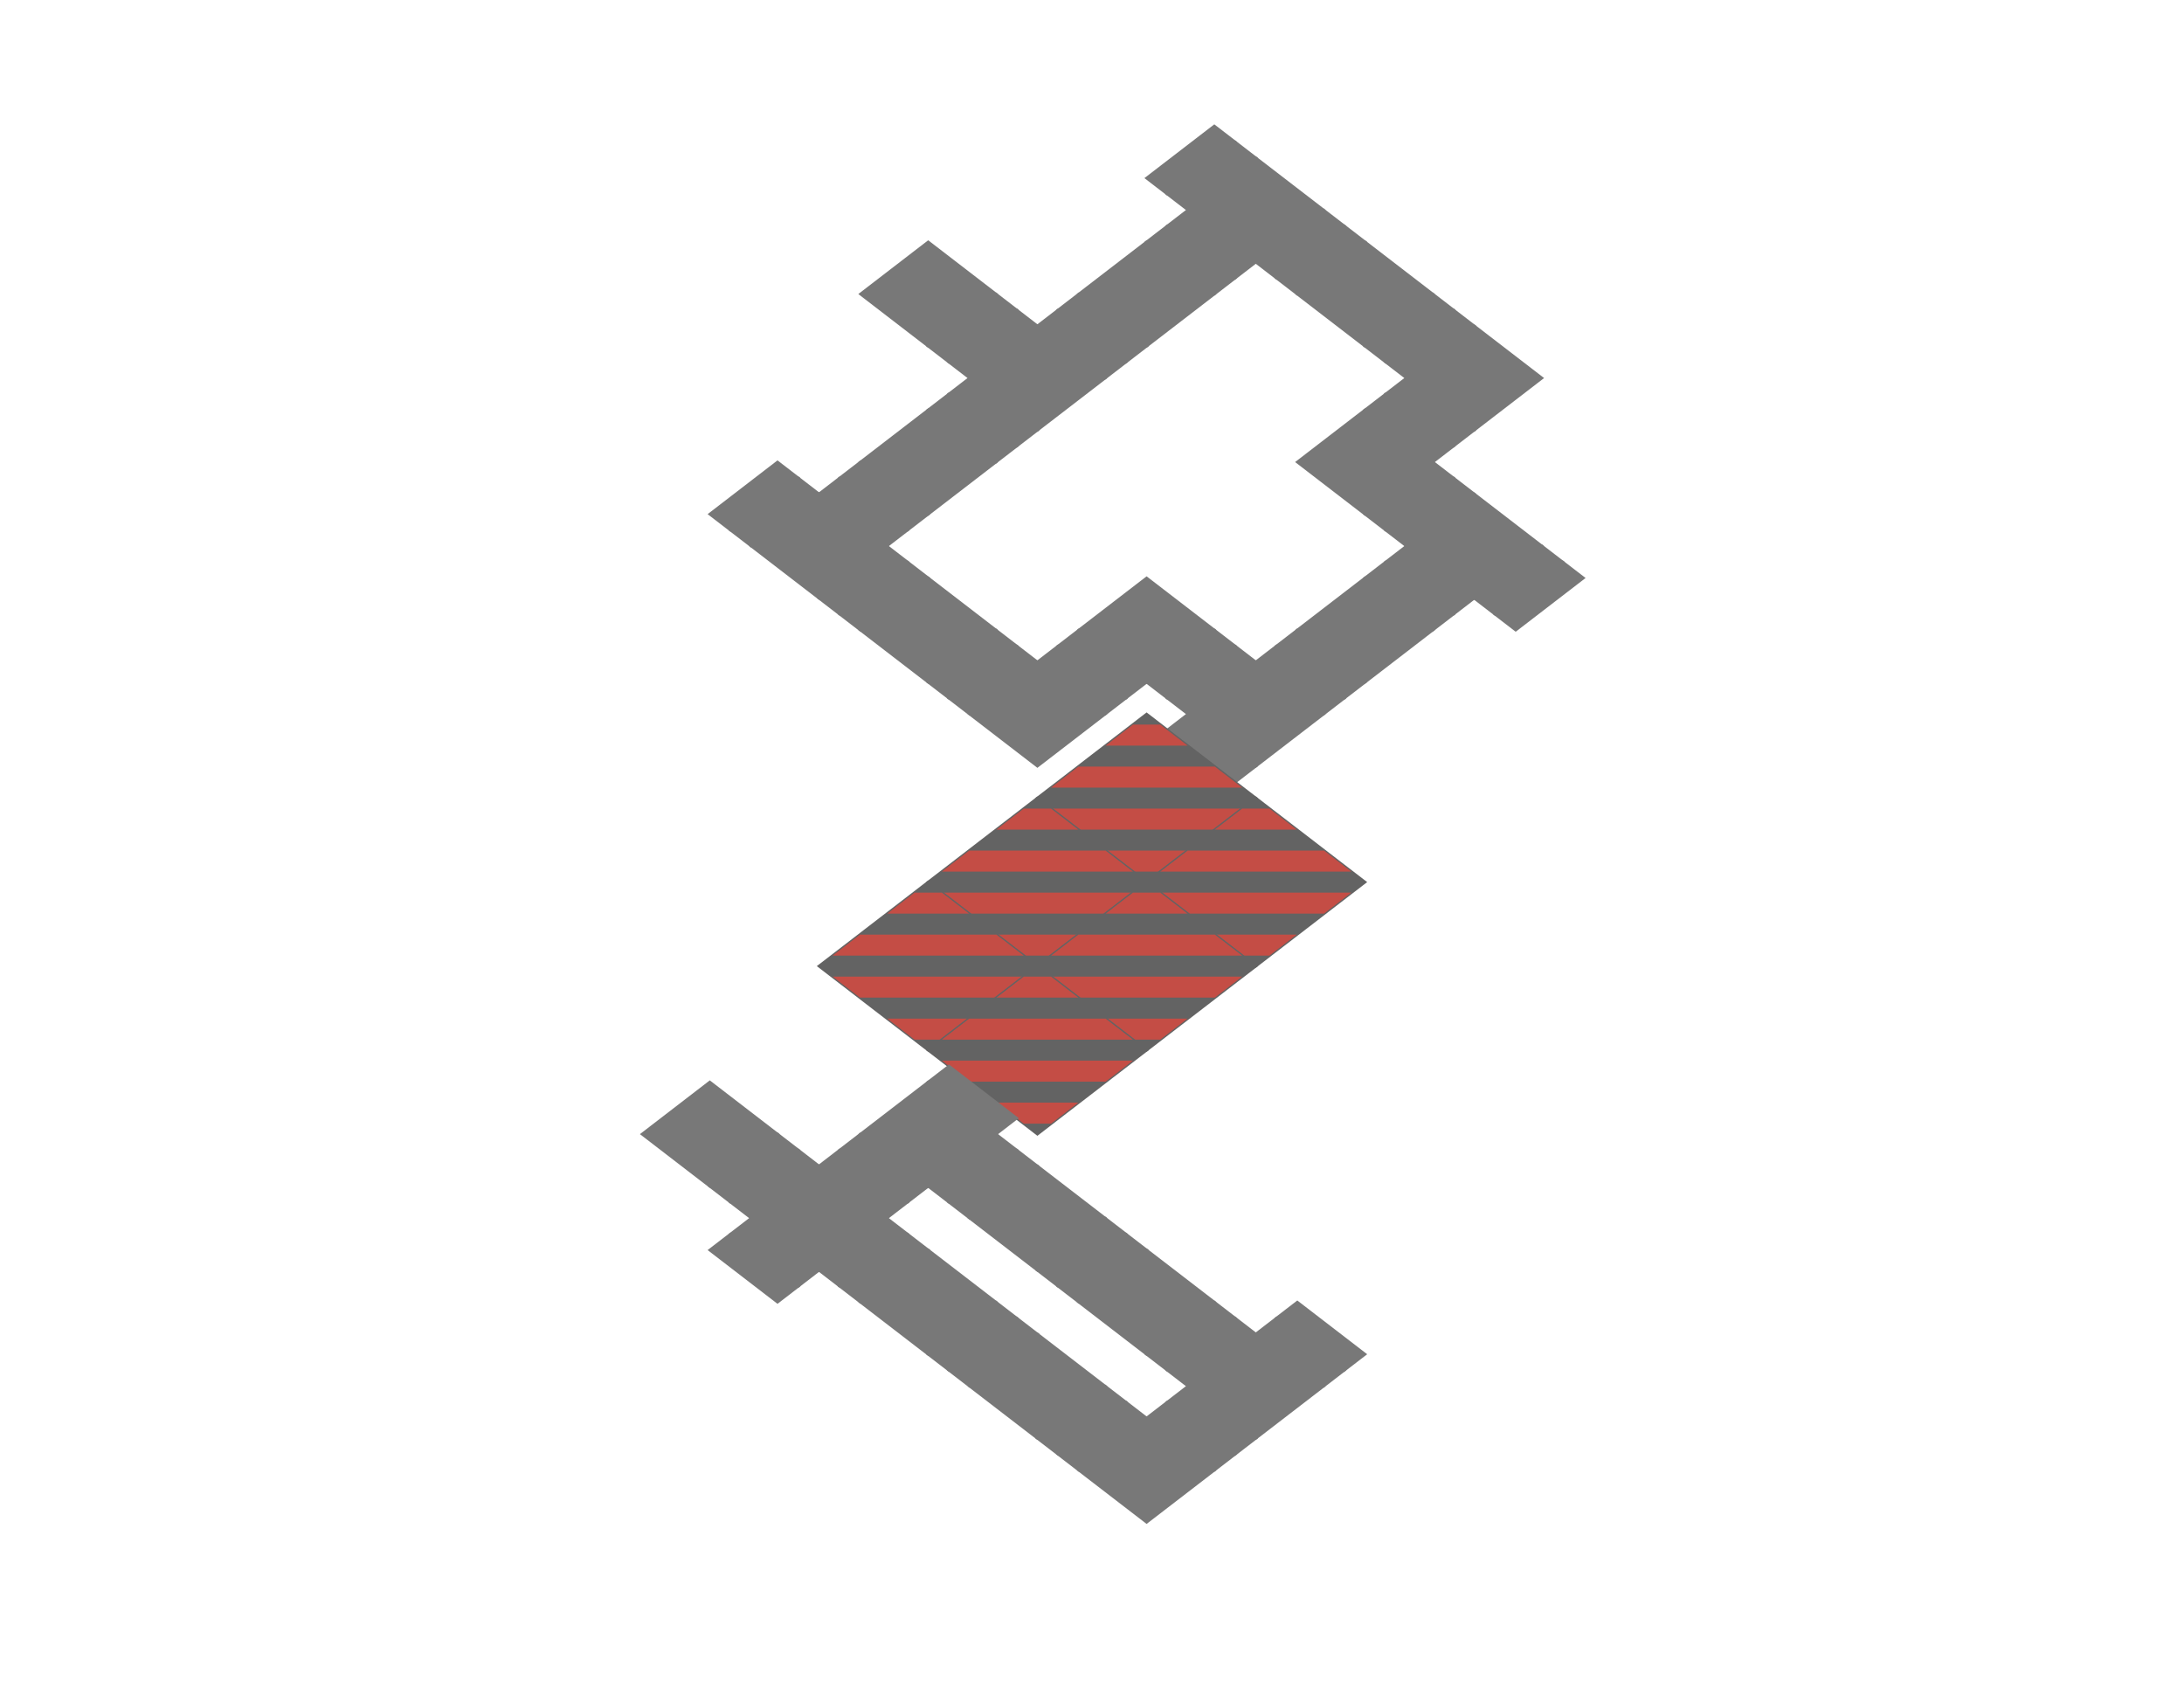
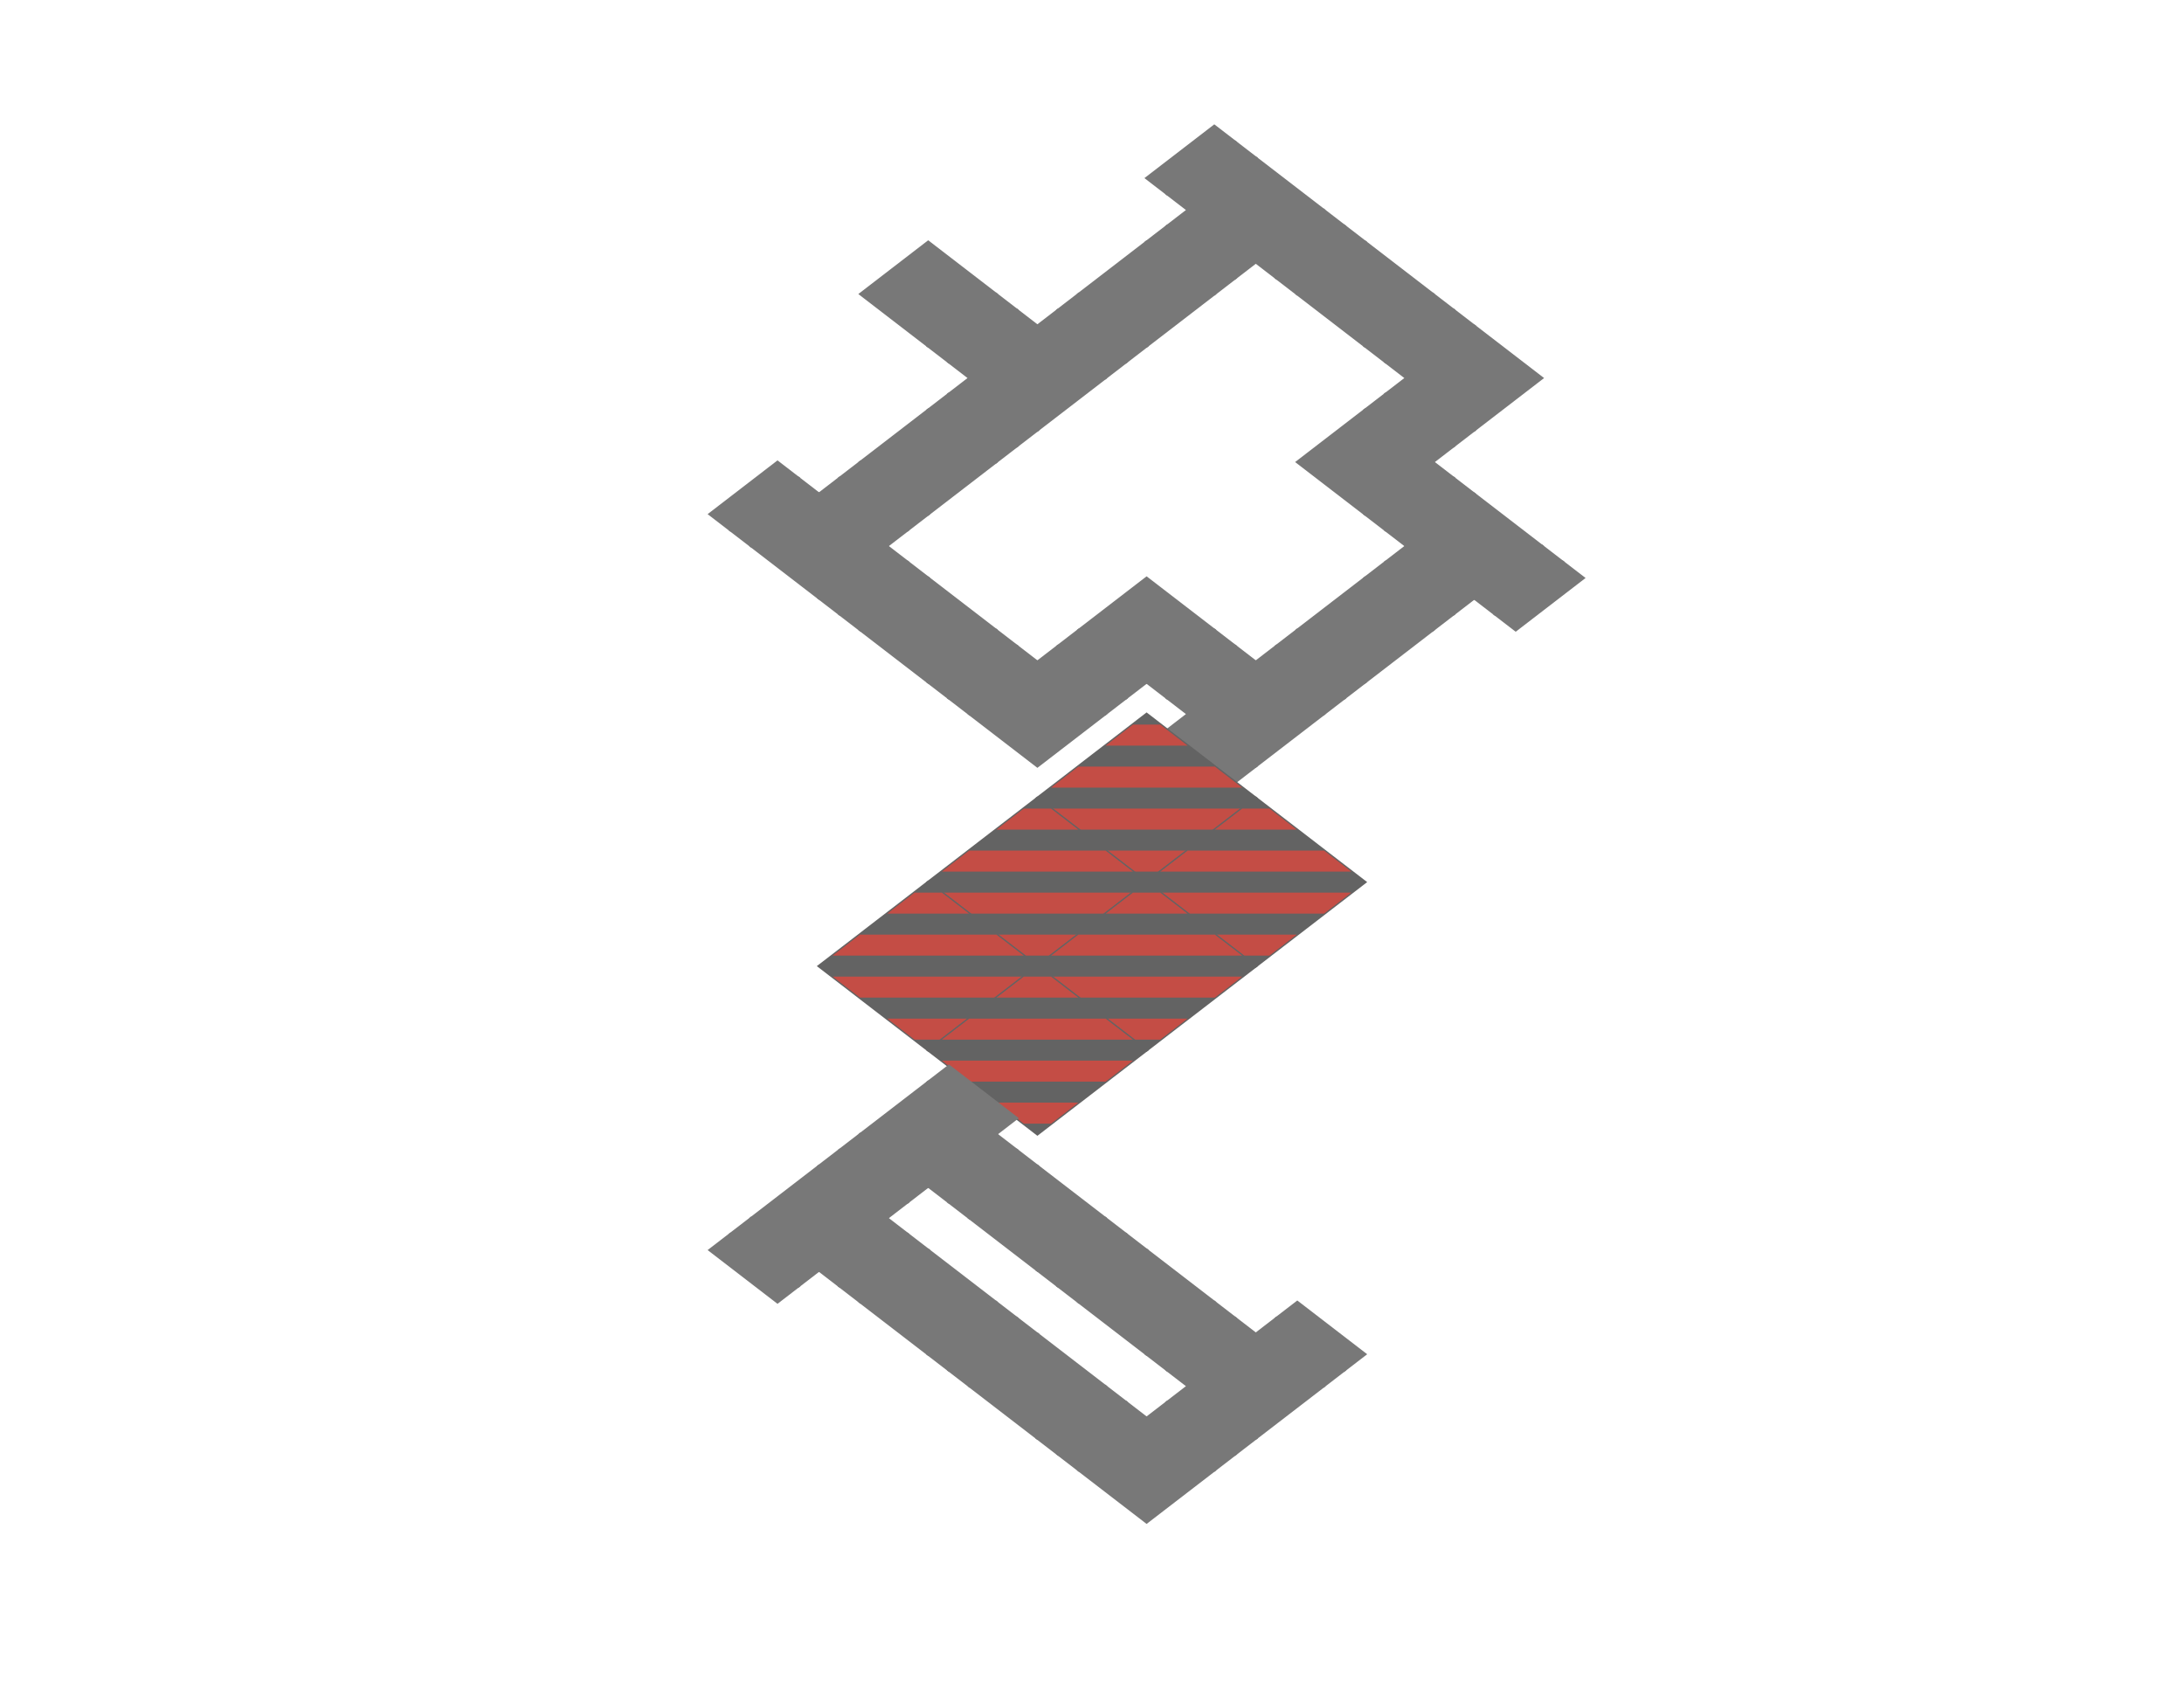
<svg xmlns="http://www.w3.org/2000/svg" width="183.444mm" height="141.111mm" viewBox="0 0 520 400" version="1.2" baseProfile="tiny">
  <defs>
</defs>
  <g fill="none" stroke="black" stroke-width="1" fill-rule="evenodd" stroke-linecap="square" stroke-linejoin="bevel">
    <g fill="none" stroke="#000000" stroke-opacity="1" stroke-width="1" stroke-linecap="square" stroke-linejoin="bevel" transform="matrix(1,0,0,1,0,0)" font-family="Sans Serif" font-size="9" font-weight="400" font-style="normal">
</g>
    <g fill="#787878" fill-opacity="1" stroke="#000000" stroke-opacity="0" stroke-width="1" stroke-linecap="square" stroke-linejoin="bevel" transform="matrix(26,20,-26,20,273,10)" font-family="Sans Serif" font-size="9" font-weight="400" font-style="normal">
      <rect x="0.8" y="0.18" width="0.21" height="0.64" />
    </g>
    <g fill="none" stroke="#000000" stroke-opacity="1" stroke-width="1" stroke-linecap="square" stroke-linejoin="bevel" transform="matrix(1,0,0,1,0,0)" font-family="Sans Serif" font-size="9" font-weight="400" font-style="normal">
</g>
    <g fill="#787878" fill-opacity="1" stroke="#000000" stroke-opacity="0" stroke-width="1" stroke-linecap="square" stroke-linejoin="bevel" transform="matrix(26,20,-26,20,299,30)" font-family="Sans Serif" font-size="9" font-weight="400" font-style="normal">
      <rect x="0.18" y="0.18" width="0.64" height="0.64" />
      <rect x="0.8" y="0.18" width="0.21" height="0.64" />
      <rect x="0.18" y="0.8" width="0.64" height="0.21" />
      <rect x="-0.01" y="0.18" width="0.21" height="0.64" />
    </g>
    <g fill="none" stroke="#000000" stroke-opacity="1" stroke-width="1" stroke-linecap="square" stroke-linejoin="bevel" transform="matrix(1,0,0,1,0,0)" font-family="Sans Serif" font-size="9" font-weight="400" font-style="normal">
</g>
    <g fill="#787878" fill-opacity="1" stroke="#000000" stroke-opacity="0" stroke-width="1" stroke-linecap="square" stroke-linejoin="bevel" transform="matrix(26,20,-26,20,325,50)" font-family="Sans Serif" font-size="9" font-weight="400" font-style="normal">
      <rect x="0.18" y="0.18" width="0.64" height="0.64" />
      <rect x="0.8" y="0.18" width="0.21" height="0.64" />
      <rect x="-0.01" y="0.18" width="0.21" height="0.64" />
    </g>
    <g fill="none" stroke="#000000" stroke-opacity="1" stroke-width="1" stroke-linecap="square" stroke-linejoin="bevel" transform="matrix(1,0,0,1,0,0)" font-family="Sans Serif" font-size="9" font-weight="400" font-style="normal">
</g>
    <g fill="#787878" fill-opacity="1" stroke="#000000" stroke-opacity="0" stroke-width="1" stroke-linecap="square" stroke-linejoin="bevel" transform="matrix(26,20,-26,20,351,70)" font-family="Sans Serif" font-size="9" font-weight="400" font-style="normal">
      <rect x="0.18" y="0.18" width="0.64" height="0.64" />
      <rect x="0.18" y="0.8" width="0.64" height="0.21" />
      <rect x="-0.01" y="0.18" width="0.21" height="0.64" />
    </g>
    <g fill="none" stroke="#000000" stroke-opacity="1" stroke-width="1" stroke-linecap="square" stroke-linejoin="bevel" transform="matrix(1,0,0,1,0,0)" font-family="Sans Serif" font-size="9" font-weight="400" font-style="normal">
</g>
    <g fill="none" stroke="#000000" stroke-opacity="1" stroke-width="1" stroke-linecap="square" stroke-linejoin="bevel" transform="matrix(1,0,0,1,0,0)" font-family="Sans Serif" font-size="9" font-weight="400" font-style="normal">
</g>
    <g fill="none" stroke="#000000" stroke-opacity="1" stroke-width="1" stroke-linecap="square" stroke-linejoin="bevel" transform="matrix(1,0,0,1,0,0)" font-family="Sans Serif" font-size="9" font-weight="400" font-style="normal">
</g>
    <g fill="none" stroke="#000000" stroke-opacity="1" stroke-width="1" stroke-linecap="square" stroke-linejoin="bevel" transform="matrix(1,0,0,1,0,0)" font-family="Sans Serif" font-size="9" font-weight="400" font-style="normal">
</g>
    <g fill="none" stroke="#000000" stroke-opacity="1" stroke-width="1" stroke-linecap="square" stroke-linejoin="bevel" transform="matrix(1,0,0,1,0,0)" font-family="Sans Serif" font-size="9" font-weight="400" font-style="normal">
</g>
    <g fill="none" stroke="#000000" stroke-opacity="1" stroke-width="1" stroke-linecap="square" stroke-linejoin="bevel" transform="matrix(1,0,0,1,0,0)" font-family="Sans Serif" font-size="9" font-weight="400" font-style="normal">
</g>
    <g fill="none" stroke="#000000" stroke-opacity="1" stroke-width="1" stroke-linecap="square" stroke-linejoin="bevel" transform="matrix(1,0,0,1,0,0)" font-family="Sans Serif" font-size="9" font-weight="400" font-style="normal">
</g>
    <g fill="#787878" fill-opacity="1" stroke="#000000" stroke-opacity="0" stroke-width="1" stroke-linecap="square" stroke-linejoin="bevel" transform="matrix(26,20,-26,20,273,50)" font-family="Sans Serif" font-size="9" font-weight="400" font-style="normal">
      <rect x="0.18" y="0.18" width="0.64" height="0.64" />
      <rect x="0.18" y="-0.01" width="0.64" height="0.21" />
      <rect x="0.18" y="0.8" width="0.64" height="0.21" />
    </g>
    <g fill="none" stroke="#000000" stroke-opacity="1" stroke-width="1" stroke-linecap="square" stroke-linejoin="bevel" transform="matrix(1,0,0,1,0,0)" font-family="Sans Serif" font-size="9" font-weight="400" font-style="normal">
</g>
    <g fill="none" stroke="#000000" stroke-opacity="1" stroke-width="1" stroke-linecap="square" stroke-linejoin="bevel" transform="matrix(1,0,0,1,0,0)" font-family="Sans Serif" font-size="9" font-weight="400" font-style="normal">
</g>
    <g fill="#787878" fill-opacity="1" stroke="#000000" stroke-opacity="0" stroke-width="1" stroke-linecap="square" stroke-linejoin="bevel" transform="matrix(26,20,-26,20,325,90)" font-family="Sans Serif" font-size="9" font-weight="400" font-style="normal">
      <rect x="0.18" y="0.18" width="0.64" height="0.64" />
      <rect x="0.18" y="-0.01" width="0.64" height="0.21" />
      <rect x="0.8" y="0.18" width="0.21" height="0.64" />
    </g>
    <g fill="none" stroke="#000000" stroke-opacity="1" stroke-width="1" stroke-linecap="square" stroke-linejoin="bevel" transform="matrix(1,0,0,1,0,0)" font-family="Sans Serif" font-size="9" font-weight="400" font-style="normal">
</g>
    <g fill="#787878" fill-opacity="1" stroke="#000000" stroke-opacity="0" stroke-width="1" stroke-linecap="square" stroke-linejoin="bevel" transform="matrix(26,20,-26,20,351,110)" font-family="Sans Serif" font-size="9" font-weight="400" font-style="normal">
      <rect x="0.18" y="0.18" width="0.64" height="0.64" />
      <rect x="0.8" y="0.18" width="0.21" height="0.64" />
      <rect x="0.18" y="0.8" width="0.64" height="0.21" />
      <rect x="-0.01" y="0.18" width="0.21" height="0.64" />
    </g>
    <g fill="none" stroke="#000000" stroke-opacity="1" stroke-width="1" stroke-linecap="square" stroke-linejoin="bevel" transform="matrix(1,0,0,1,0,0)" font-family="Sans Serif" font-size="9" font-weight="400" font-style="normal">
</g>
    <g fill="#787878" fill-opacity="1" stroke="#000000" stroke-opacity="0" stroke-width="1" stroke-linecap="square" stroke-linejoin="bevel" transform="matrix(26,20,-26,20,377,130)" font-family="Sans Serif" font-size="9" font-weight="400" font-style="normal">
      <rect x="-0.01" y="0.18" width="0.21" height="0.64" />
    </g>
    <g fill="none" stroke="#000000" stroke-opacity="1" stroke-width="1" stroke-linecap="square" stroke-linejoin="bevel" transform="matrix(1,0,0,1,0,0)" font-family="Sans Serif" font-size="9" font-weight="400" font-style="normal">
</g>
    <g fill="none" stroke="#000000" stroke-opacity="1" stroke-width="1" stroke-linecap="square" stroke-linejoin="bevel" transform="matrix(1,0,0,1,0,0)" font-family="Sans Serif" font-size="9" font-weight="400" font-style="normal">
</g>
    <g fill="none" stroke="#000000" stroke-opacity="1" stroke-width="1" stroke-linecap="square" stroke-linejoin="bevel" transform="matrix(1,0,0,1,0,0)" font-family="Sans Serif" font-size="9" font-weight="400" font-style="normal">
</g>
    <g fill="none" stroke="#000000" stroke-opacity="1" stroke-width="1" stroke-linecap="square" stroke-linejoin="bevel" transform="matrix(1,0,0,1,0,0)" font-family="Sans Serif" font-size="9" font-weight="400" font-style="normal">
</g>
    <g fill="#787878" fill-opacity="1" stroke="#000000" stroke-opacity="0" stroke-width="1" stroke-linecap="square" stroke-linejoin="bevel" transform="matrix(26,20,-26,20,221,50)" font-family="Sans Serif" font-size="9" font-weight="400" font-style="normal">
      <rect x="0.18" y="0.18" width="0.64" height="0.64" />
      <rect x="0.8" y="0.18" width="0.21" height="0.64" />
    </g>
    <g fill="none" stroke="#000000" stroke-opacity="1" stroke-width="1" stroke-linecap="square" stroke-linejoin="bevel" transform="matrix(1,0,0,1,0,0)" font-family="Sans Serif" font-size="9" font-weight="400" font-style="normal">
</g>
    <g fill="#787878" fill-opacity="1" stroke="#000000" stroke-opacity="0" stroke-width="1" stroke-linecap="square" stroke-linejoin="bevel" transform="matrix(26,20,-26,20,247,70)" font-family="Sans Serif" font-size="9" font-weight="400" font-style="normal">
      <rect x="0.18" y="0.18" width="0.64" height="0.64" />
      <rect x="0.18" y="-0.01" width="0.64" height="0.21" />
      <rect x="0.18" y="0.8" width="0.64" height="0.21" />
      <rect x="-0.01" y="0.18" width="0.21" height="0.64" />
    </g>
    <g fill="none" stroke="#000000" stroke-opacity="1" stroke-width="1" stroke-linecap="square" stroke-linejoin="bevel" transform="matrix(1,0,0,1,0,0)" font-family="Sans Serif" font-size="9" font-weight="400" font-style="normal">
</g>
    <g fill="none" stroke="#000000" stroke-opacity="1" stroke-width="1" stroke-linecap="square" stroke-linejoin="bevel" transform="matrix(1,0,0,1,0,0)" font-family="Sans Serif" font-size="9" font-weight="400" font-style="normal">
</g>
    <g fill="none" stroke="#000000" stroke-opacity="1" stroke-width="1" stroke-linecap="square" stroke-linejoin="bevel" transform="matrix(1,0,0,1,0,0)" font-family="Sans Serif" font-size="9" font-weight="400" font-style="normal">
</g>
    <g fill="#787878" fill-opacity="1" stroke="#000000" stroke-opacity="0" stroke-width="1" stroke-linecap="square" stroke-linejoin="bevel" transform="matrix(26,20,-26,20,325,130)" font-family="Sans Serif" font-size="9" font-weight="400" font-style="normal">
      <rect x="0.18" y="0.18" width="0.64" height="0.64" />
      <rect x="0.18" y="-0.01" width="0.64" height="0.21" />
      <rect x="0.18" y="0.8" width="0.64" height="0.21" />
    </g>
    <g fill="none" stroke="#000000" stroke-opacity="1" stroke-width="1" stroke-linecap="square" stroke-linejoin="bevel" transform="matrix(1,0,0,1,0,0)" font-family="Sans Serif" font-size="9" font-weight="400" font-style="normal">
</g>
    <g fill="none" stroke="#000000" stroke-opacity="1" stroke-width="1" stroke-linecap="square" stroke-linejoin="bevel" transform="matrix(1,0,0,1,0,0)" font-family="Sans Serif" font-size="9" font-weight="400" font-style="normal">
</g>
    <g fill="none" stroke="#000000" stroke-opacity="1" stroke-width="1" stroke-linecap="square" stroke-linejoin="bevel" transform="matrix(1,0,0,1,0,0)" font-family="Sans Serif" font-size="9" font-weight="400" font-style="normal">
</g>
    <g fill="none" stroke="#000000" stroke-opacity="1" stroke-width="1" stroke-linecap="square" stroke-linejoin="bevel" transform="matrix(1,0,0,1,0,0)" font-family="Sans Serif" font-size="9" font-weight="400" font-style="normal">
</g>
    <g fill="none" stroke="#000000" stroke-opacity="1" stroke-width="1" stroke-linecap="square" stroke-linejoin="bevel" transform="matrix(1,0,0,1,0,0)" font-family="Sans Serif" font-size="9" font-weight="400" font-style="normal">
</g>
    <g fill="none" stroke="#000000" stroke-opacity="1" stroke-width="1" stroke-linecap="square" stroke-linejoin="bevel" transform="matrix(1,0,0,1,0,0)" font-family="Sans Serif" font-size="9" font-weight="400" font-style="normal">
</g>
    <g fill="#787878" fill-opacity="1" stroke="#000000" stroke-opacity="0" stroke-width="1" stroke-linecap="square" stroke-linejoin="bevel" transform="matrix(26,20,-26,20,221,90)" font-family="Sans Serif" font-size="9" font-weight="400" font-style="normal">
      <rect x="0.18" y="0.18" width="0.64" height="0.64" />
      <rect x="0.18" y="-0.01" width="0.64" height="0.21" />
      <rect x="0.18" y="0.8" width="0.64" height="0.21" />
    </g>
    <g fill="none" stroke="#000000" stroke-opacity="1" stroke-width="1" stroke-linecap="square" stroke-linejoin="bevel" transform="matrix(1,0,0,1,0,0)" font-family="Sans Serif" font-size="9" font-weight="400" font-style="normal">
</g>
    <g fill="none" stroke="#000000" stroke-opacity="1" stroke-width="1" stroke-linecap="square" stroke-linejoin="bevel" transform="matrix(1,0,0,1,0,0)" font-family="Sans Serif" font-size="9" font-weight="400" font-style="normal">
</g>
    <g fill="#787878" fill-opacity="1" stroke="#000000" stroke-opacity="0" stroke-width="1" stroke-linecap="square" stroke-linejoin="bevel" transform="matrix(26,20,-26,20,273,130)" font-family="Sans Serif" font-size="9" font-weight="400" font-style="normal">
      <rect x="0.18" y="0.18" width="0.64" height="0.64" />
      <rect x="0.8" y="0.18" width="0.21" height="0.64" />
      <rect x="0.18" y="0.8" width="0.64" height="0.21" />
    </g>
    <g fill="none" stroke="#000000" stroke-opacity="1" stroke-width="1" stroke-linecap="square" stroke-linejoin="bevel" transform="matrix(1,0,0,1,0,0)" font-family="Sans Serif" font-size="9" font-weight="400" font-style="normal">
</g>
    <g fill="#787878" fill-opacity="1" stroke="#000000" stroke-opacity="0" stroke-width="1" stroke-linecap="square" stroke-linejoin="bevel" transform="matrix(26,20,-26,20,299,150)" font-family="Sans Serif" font-size="9" font-weight="400" font-style="normal">
      <rect x="0.18" y="0.18" width="0.64" height="0.64" />
      <rect x="0.18" y="-0.01" width="0.64" height="0.21" />
      <rect x="0.18" y="0.8" width="0.64" height="0.21" />
      <rect x="-0.01" y="0.18" width="0.21" height="0.64" />
    </g>
    <g fill="none" stroke="#000000" stroke-opacity="1" stroke-width="1" stroke-linecap="square" stroke-linejoin="bevel" transform="matrix(1,0,0,1,0,0)" font-family="Sans Serif" font-size="9" font-weight="400" font-style="normal">
</g>
    <g fill="none" stroke="#000000" stroke-opacity="1" stroke-width="1" stroke-linecap="square" stroke-linejoin="bevel" transform="matrix(1,0,0,1,0,0)" font-family="Sans Serif" font-size="9" font-weight="400" font-style="normal">
</g>
    <g fill="none" stroke="#000000" stroke-opacity="1" stroke-width="1" stroke-linecap="square" stroke-linejoin="bevel" transform="matrix(1,0,0,1,0,0)" font-family="Sans Serif" font-size="9" font-weight="400" font-style="normal">
</g>
    <g fill="none" stroke="#000000" stroke-opacity="1" stroke-width="1" stroke-linecap="square" stroke-linejoin="bevel" transform="matrix(1,0,0,1,0,0)" font-family="Sans Serif" font-size="9" font-weight="400" font-style="normal">
</g>
    <g fill="none" stroke="#000000" stroke-opacity="1" stroke-width="1" stroke-linecap="square" stroke-linejoin="bevel" transform="matrix(1,0,0,1,0,0)" font-family="Sans Serif" font-size="9" font-weight="400" font-style="normal">
</g>
    <g fill="#787878" fill-opacity="1" stroke="#000000" stroke-opacity="0" stroke-width="1" stroke-linecap="square" stroke-linejoin="bevel" transform="matrix(26,20,-26,20,169,90)" font-family="Sans Serif" font-size="9" font-weight="400" font-style="normal">
      <rect x="0.8" y="0.18" width="0.21" height="0.64" />
    </g>
    <g fill="none" stroke="#000000" stroke-opacity="1" stroke-width="1" stroke-linecap="square" stroke-linejoin="bevel" transform="matrix(1,0,0,1,0,0)" font-family="Sans Serif" font-size="9" font-weight="400" font-style="normal">
</g>
    <g fill="#787878" fill-opacity="1" stroke="#000000" stroke-opacity="0" stroke-width="1" stroke-linecap="square" stroke-linejoin="bevel" transform="matrix(26,20,-26,20,195,110)" font-family="Sans Serif" font-size="9" font-weight="400" font-style="normal">
      <rect x="0.18" y="0.18" width="0.64" height="0.64" />
      <rect x="0.18" y="-0.01" width="0.64" height="0.21" />
      <rect x="0.8" y="0.18" width="0.21" height="0.64" />
      <rect x="-0.01" y="0.18" width="0.21" height="0.64" />
    </g>
    <g fill="none" stroke="#000000" stroke-opacity="1" stroke-width="1" stroke-linecap="square" stroke-linejoin="bevel" transform="matrix(1,0,0,1,0,0)" font-family="Sans Serif" font-size="9" font-weight="400" font-style="normal">
</g>
    <g fill="#787878" fill-opacity="1" stroke="#000000" stroke-opacity="0" stroke-width="1" stroke-linecap="square" stroke-linejoin="bevel" transform="matrix(26,20,-26,20,221,130)" font-family="Sans Serif" font-size="9" font-weight="400" font-style="normal">
      <rect x="0.18" y="0.18" width="0.64" height="0.64" />
      <rect x="0.8" y="0.18" width="0.21" height="0.64" />
      <rect x="-0.01" y="0.18" width="0.21" height="0.64" />
    </g>
    <g fill="none" stroke="#000000" stroke-opacity="1" stroke-width="1" stroke-linecap="square" stroke-linejoin="bevel" transform="matrix(1,0,0,1,0,0)" font-family="Sans Serif" font-size="9" font-weight="400" font-style="normal">
</g>
    <g fill="#787878" fill-opacity="1" stroke="#000000" stroke-opacity="0" stroke-width="1" stroke-linecap="square" stroke-linejoin="bevel" transform="matrix(26,20,-26,20,247,150)" font-family="Sans Serif" font-size="9" font-weight="400" font-style="normal">
      <rect x="0.18" y="0.18" width="0.64" height="0.64" />
      <rect x="0.18" y="-0.01" width="0.64" height="0.21" />
      <rect x="-0.01" y="0.18" width="0.21" height="0.64" />
    </g>
    <g fill="none" stroke="#000000" stroke-opacity="1" stroke-width="1" stroke-linecap="square" stroke-linejoin="bevel" transform="matrix(1,0,0,1,0,0)" font-family="Sans Serif" font-size="9" font-weight="400" font-style="normal">
</g>
    <g fill="#636363" fill-opacity="1" stroke="#000000" stroke-opacity="0" stroke-width="1" stroke-linecap="square" stroke-linejoin="bevel" transform="matrix(26,20,-26,20,273,170)" font-family="Sans Serif" font-size="9" font-weight="400" font-style="normal">
      <rect x="-0.01" y="-0.01" width="1.02" height="1.02" />
    </g>
    <g fill="#f44336" fill-opacity="0.667" stroke="#000000" stroke-opacity="0" stroke-width="1" stroke-linecap="square" stroke-linejoin="bevel" transform="matrix(26,20,-26,20,273,170)" font-family="Sans Serif" font-size="9" font-weight="400" font-style="normal">
      <path vector-effect="none" fill-rule="evenodd" d="M0.125,0 L0.375,0 L0,0.375 L0,0.125 L0.125,0" />
      <path vector-effect="none" fill-rule="evenodd" d="M0.625,0 L0.875,0 L0,0.875 L0,0.625 L0.625,0" />
      <path vector-effect="none" fill-rule="evenodd" d="M0.125,1 L0.375,1 L1,0.375 L1,0.125 L0.125,1" />
      <path vector-effect="none" fill-rule="evenodd" d="M0.625,1 L0.875,1 L1,0.875 L1,0.625 L0.625,1" />
    </g>
    <g fill="none" stroke="#000000" stroke-opacity="1" stroke-width="1" stroke-linecap="square" stroke-linejoin="bevel" transform="matrix(1,0,0,1,0,0)" font-family="Sans Serif" font-size="9" font-weight="400" font-style="normal">
</g>
    <g fill="#636363" fill-opacity="1" stroke="#000000" stroke-opacity="0" stroke-width="1" stroke-linecap="square" stroke-linejoin="bevel" transform="matrix(26,20,-26,20,299,190)" font-family="Sans Serif" font-size="9" font-weight="400" font-style="normal">
      <rect x="-0.01" y="-0.01" width="1.02" height="1.02" />
    </g>
    <g fill="#f44336" fill-opacity="0.667" stroke="#000000" stroke-opacity="0" stroke-width="1" stroke-linecap="square" stroke-linejoin="bevel" transform="matrix(26,20,-26,20,299,190)" font-family="Sans Serif" font-size="9" font-weight="400" font-style="normal">
      <path vector-effect="none" fill-rule="evenodd" d="M0.125,0 L0.375,0 L0,0.375 L0,0.125 L0.125,0" />
      <path vector-effect="none" fill-rule="evenodd" d="M0.625,0 L0.875,0 L0,0.875 L0,0.625 L0.625,0" />
      <path vector-effect="none" fill-rule="evenodd" d="M0.125,1 L0.375,1 L1,0.375 L1,0.125 L0.125,1" />
      <path vector-effect="none" fill-rule="evenodd" d="M0.625,1 L0.875,1 L1,0.875 L1,0.625 L0.625,1" />
    </g>
    <g fill="none" stroke="#000000" stroke-opacity="1" stroke-width="1" stroke-linecap="square" stroke-linejoin="bevel" transform="matrix(1,0,0,1,0,0)" font-family="Sans Serif" font-size="9" font-weight="400" font-style="normal">
</g>
    <g fill="none" stroke="#000000" stroke-opacity="1" stroke-width="1" stroke-linecap="square" stroke-linejoin="bevel" transform="matrix(1,0,0,1,0,0)" font-family="Sans Serif" font-size="9" font-weight="400" font-style="normal">
</g>
    <g fill="none" stroke="#000000" stroke-opacity="1" stroke-width="1" stroke-linecap="square" stroke-linejoin="bevel" transform="matrix(1,0,0,1,0,0)" font-family="Sans Serif" font-size="9" font-weight="400" font-style="normal">
</g>
    <g fill="none" stroke="#000000" stroke-opacity="1" stroke-width="1" stroke-linecap="square" stroke-linejoin="bevel" transform="matrix(1,0,0,1,0,0)" font-family="Sans Serif" font-size="9" font-weight="400" font-style="normal">
</g>
    <g fill="none" stroke="#000000" stroke-opacity="1" stroke-width="1" stroke-linecap="square" stroke-linejoin="bevel" transform="matrix(1,0,0,1,0,0)" font-family="Sans Serif" font-size="9" font-weight="400" font-style="normal">
</g>
    <g fill="none" stroke="#000000" stroke-opacity="1" stroke-width="1" stroke-linecap="square" stroke-linejoin="bevel" transform="matrix(1,0,0,1,0,0)" font-family="Sans Serif" font-size="9" font-weight="400" font-style="normal">
</g>
    <g fill="none" stroke="#000000" stroke-opacity="1" stroke-width="1" stroke-linecap="square" stroke-linejoin="bevel" transform="matrix(1,0,0,1,0,0)" font-family="Sans Serif" font-size="9" font-weight="400" font-style="normal">
</g>
    <g fill="none" stroke="#000000" stroke-opacity="1" stroke-width="1" stroke-linecap="square" stroke-linejoin="bevel" transform="matrix(1,0,0,1,0,0)" font-family="Sans Serif" font-size="9" font-weight="400" font-style="normal">
</g>
    <g fill="#636363" fill-opacity="1" stroke="#000000" stroke-opacity="0" stroke-width="1" stroke-linecap="square" stroke-linejoin="bevel" transform="matrix(26,20,-26,20,247,190)" font-family="Sans Serif" font-size="9" font-weight="400" font-style="normal">
      <rect x="-0.01" y="-0.01" width="1.02" height="1.02" />
    </g>
    <g fill="#f44336" fill-opacity="0.667" stroke="#000000" stroke-opacity="0" stroke-width="1" stroke-linecap="square" stroke-linejoin="bevel" transform="matrix(26,20,-26,20,247,190)" font-family="Sans Serif" font-size="9" font-weight="400" font-style="normal">
      <path vector-effect="none" fill-rule="evenodd" d="M0.125,0 L0.375,0 L0,0.375 L0,0.125 L0.125,0" />
      <path vector-effect="none" fill-rule="evenodd" d="M0.625,0 L0.875,0 L0,0.875 L0,0.625 L0.625,0" />
      <path vector-effect="none" fill-rule="evenodd" d="M0.125,1 L0.375,1 L1,0.375 L1,0.125 L0.125,1" />
      <path vector-effect="none" fill-rule="evenodd" d="M0.625,1 L0.875,1 L1,0.875 L1,0.625 L0.625,1" />
    </g>
    <g fill="none" stroke="#000000" stroke-opacity="1" stroke-width="1" stroke-linecap="square" stroke-linejoin="bevel" transform="matrix(1,0,0,1,0,0)" font-family="Sans Serif" font-size="9" font-weight="400" font-style="normal">
</g>
    <g fill="#636363" fill-opacity="1" stroke="#000000" stroke-opacity="0" stroke-width="1" stroke-linecap="square" stroke-linejoin="bevel" transform="matrix(26,20,-26,20,273,210)" font-family="Sans Serif" font-size="9" font-weight="400" font-style="normal">
      <rect x="-0.01" y="-0.01" width="1.02" height="1.02" />
    </g>
    <g fill="#f44336" fill-opacity="0.667" stroke="#000000" stroke-opacity="0" stroke-width="1" stroke-linecap="square" stroke-linejoin="bevel" transform="matrix(26,20,-26,20,273,210)" font-family="Sans Serif" font-size="9" font-weight="400" font-style="normal">
      <path vector-effect="none" fill-rule="evenodd" d="M0.125,0 L0.375,0 L0,0.375 L0,0.125 L0.125,0" />
      <path vector-effect="none" fill-rule="evenodd" d="M0.625,0 L0.875,0 L0,0.875 L0,0.625 L0.625,0" />
      <path vector-effect="none" fill-rule="evenodd" d="M0.125,1 L0.375,1 L1,0.375 L1,0.125 L0.125,1" />
      <path vector-effect="none" fill-rule="evenodd" d="M0.625,1 L0.875,1 L1,0.875 L1,0.625 L0.625,1" />
    </g>
    <g fill="none" stroke="#000000" stroke-opacity="1" stroke-width="1" stroke-linecap="square" stroke-linejoin="bevel" transform="matrix(1,0,0,1,0,0)" font-family="Sans Serif" font-size="9" font-weight="400" font-style="normal">
</g>
    <g fill="none" stroke="#000000" stroke-opacity="1" stroke-width="1" stroke-linecap="square" stroke-linejoin="bevel" transform="matrix(1,0,0,1,0,0)" font-family="Sans Serif" font-size="9" font-weight="400" font-style="normal">
</g>
    <g fill="none" stroke="#000000" stroke-opacity="1" stroke-width="1" stroke-linecap="square" stroke-linejoin="bevel" transform="matrix(1,0,0,1,0,0)" font-family="Sans Serif" font-size="9" font-weight="400" font-style="normal">
</g>
    <g fill="none" stroke="#000000" stroke-opacity="1" stroke-width="1" stroke-linecap="square" stroke-linejoin="bevel" transform="matrix(1,0,0,1,0,0)" font-family="Sans Serif" font-size="9" font-weight="400" font-style="normal">
</g>
    <g fill="none" stroke="#000000" stroke-opacity="1" stroke-width="1" stroke-linecap="square" stroke-linejoin="bevel" transform="matrix(1,0,0,1,0,0)" font-family="Sans Serif" font-size="9" font-weight="400" font-style="normal">
</g>
    <g fill="none" stroke="#000000" stroke-opacity="1" stroke-width="1" stroke-linecap="square" stroke-linejoin="bevel" transform="matrix(1,0,0,1,0,0)" font-family="Sans Serif" font-size="9" font-weight="400" font-style="normal">
</g>
    <g fill="none" stroke="#000000" stroke-opacity="1" stroke-width="1" stroke-linecap="square" stroke-linejoin="bevel" transform="matrix(1,0,0,1,0,0)" font-family="Sans Serif" font-size="9" font-weight="400" font-style="normal">
</g>
    <g fill="none" stroke="#000000" stroke-opacity="1" stroke-width="1" stroke-linecap="square" stroke-linejoin="bevel" transform="matrix(1,0,0,1,0,0)" font-family="Sans Serif" font-size="9" font-weight="400" font-style="normal">
</g>
    <g fill="#636363" fill-opacity="1" stroke="#000000" stroke-opacity="0" stroke-width="1" stroke-linecap="square" stroke-linejoin="bevel" transform="matrix(26,20,-26,20,221,210)" font-family="Sans Serif" font-size="9" font-weight="400" font-style="normal">
      <rect x="-0.01" y="-0.01" width="1.02" height="1.02" />
    </g>
    <g fill="#f44336" fill-opacity="0.667" stroke="#000000" stroke-opacity="0" stroke-width="1" stroke-linecap="square" stroke-linejoin="bevel" transform="matrix(26,20,-26,20,221,210)" font-family="Sans Serif" font-size="9" font-weight="400" font-style="normal">
      <path vector-effect="none" fill-rule="evenodd" d="M0.125,0 L0.375,0 L0,0.375 L0,0.125 L0.125,0" />
      <path vector-effect="none" fill-rule="evenodd" d="M0.625,0 L0.875,0 L0,0.875 L0,0.625 L0.625,0" />
      <path vector-effect="none" fill-rule="evenodd" d="M0.125,1 L0.375,1 L1,0.375 L1,0.125 L0.125,1" />
      <path vector-effect="none" fill-rule="evenodd" d="M0.625,1 L0.875,1 L1,0.875 L1,0.625 L0.625,1" />
    </g>
    <g fill="none" stroke="#000000" stroke-opacity="1" stroke-width="1" stroke-linecap="square" stroke-linejoin="bevel" transform="matrix(1,0,0,1,0,0)" font-family="Sans Serif" font-size="9" font-weight="400" font-style="normal">
</g>
    <g fill="#636363" fill-opacity="1" stroke="#000000" stroke-opacity="0" stroke-width="1" stroke-linecap="square" stroke-linejoin="bevel" transform="matrix(26,20,-26,20,247,230)" font-family="Sans Serif" font-size="9" font-weight="400" font-style="normal">
      <rect x="-0.01" y="-0.01" width="1.02" height="1.02" />
    </g>
    <g fill="#f44336" fill-opacity="0.667" stroke="#000000" stroke-opacity="0" stroke-width="1" stroke-linecap="square" stroke-linejoin="bevel" transform="matrix(26,20,-26,20,247,230)" font-family="Sans Serif" font-size="9" font-weight="400" font-style="normal">
      <path vector-effect="none" fill-rule="evenodd" d="M0.125,0 L0.375,0 L0,0.375 L0,0.125 L0.125,0" />
      <path vector-effect="none" fill-rule="evenodd" d="M0.625,0 L0.875,0 L0,0.875 L0,0.625 L0.625,0" />
      <path vector-effect="none" fill-rule="evenodd" d="M0.125,1 L0.375,1 L1,0.375 L1,0.125 L0.125,1" />
      <path vector-effect="none" fill-rule="evenodd" d="M0.625,1 L0.875,1 L1,0.875 L1,0.625 L0.625,1" />
    </g>
    <g fill="none" stroke="#000000" stroke-opacity="1" stroke-width="1" stroke-linecap="square" stroke-linejoin="bevel" transform="matrix(1,0,0,1,0,0)" font-family="Sans Serif" font-size="9" font-weight="400" font-style="normal">
</g>
    <g fill="none" stroke="#000000" stroke-opacity="1" stroke-width="1" stroke-linecap="square" stroke-linejoin="bevel" transform="matrix(1,0,0,1,0,0)" font-family="Sans Serif" font-size="9" font-weight="400" font-style="normal">
</g>
    <g fill="none" stroke="#000000" stroke-opacity="1" stroke-width="1" stroke-linecap="square" stroke-linejoin="bevel" transform="matrix(1,0,0,1,0,0)" font-family="Sans Serif" font-size="9" font-weight="400" font-style="normal">
</g>
    <g fill="#787878" fill-opacity="1" stroke="#000000" stroke-opacity="0" stroke-width="1" stroke-linecap="square" stroke-linejoin="bevel" transform="matrix(26,20,-26,20,325,290)" font-family="Sans Serif" font-size="9" font-weight="400" font-style="normal">
      <rect x="0.18" y="0.8" width="0.64" height="0.21" />
    </g>
    <g fill="none" stroke="#000000" stroke-opacity="1" stroke-width="1" stroke-linecap="square" stroke-linejoin="bevel" transform="matrix(1,0,0,1,0,0)" font-family="Sans Serif" font-size="9" font-weight="400" font-style="normal">
</g>
    <g fill="none" stroke="#000000" stroke-opacity="1" stroke-width="1" stroke-linecap="square" stroke-linejoin="bevel" transform="matrix(1,0,0,1,0,0)" font-family="Sans Serif" font-size="9" font-weight="400" font-style="normal">
</g>
    <g fill="none" stroke="#000000" stroke-opacity="1" stroke-width="1" stroke-linecap="square" stroke-linejoin="bevel" transform="matrix(1,0,0,1,0,0)" font-family="Sans Serif" font-size="9" font-weight="400" font-style="normal">
</g>
    <g fill="none" stroke="#000000" stroke-opacity="1" stroke-width="1" stroke-linecap="square" stroke-linejoin="bevel" transform="matrix(1,0,0,1,0,0)" font-family="Sans Serif" font-size="9" font-weight="400" font-style="normal">
</g>
    <g fill="none" stroke="#000000" stroke-opacity="1" stroke-width="1" stroke-linecap="square" stroke-linejoin="bevel" transform="matrix(1,0,0,1,0,0)" font-family="Sans Serif" font-size="9" font-weight="400" font-style="normal">
</g>
    <g fill="none" stroke="#000000" stroke-opacity="1" stroke-width="1" stroke-linecap="square" stroke-linejoin="bevel" transform="matrix(1,0,0,1,0,0)" font-family="Sans Serif" font-size="9" font-weight="400" font-style="normal">
</g>
    <g fill="#787878" fill-opacity="1" stroke="#000000" stroke-opacity="0" stroke-width="1" stroke-linecap="square" stroke-linejoin="bevel" transform="matrix(26,20,-26,20,221,250)" font-family="Sans Serif" font-size="9" font-weight="400" font-style="normal">
      <rect x="0.18" y="0.18" width="0.64" height="0.64" />
      <rect x="0.18" y="-0.01" width="0.64" height="0.21" />
      <rect x="0.8" y="0.18" width="0.21" height="0.64" />
      <rect x="0.18" y="0.8" width="0.64" height="0.21" />
    </g>
    <g fill="none" stroke="#000000" stroke-opacity="1" stroke-width="1" stroke-linecap="square" stroke-linejoin="bevel" transform="matrix(1,0,0,1,0,0)" font-family="Sans Serif" font-size="9" font-weight="400" font-style="normal">
</g>
    <g fill="#787878" fill-opacity="1" stroke="#000000" stroke-opacity="0" stroke-width="1" stroke-linecap="square" stroke-linejoin="bevel" transform="matrix(26,20,-26,20,247,270)" font-family="Sans Serif" font-size="9" font-weight="400" font-style="normal">
      <rect x="0.18" y="0.18" width="0.64" height="0.64" />
      <rect x="0.8" y="0.18" width="0.21" height="0.64" />
      <rect x="-0.01" y="0.18" width="0.21" height="0.64" />
    </g>
    <g fill="none" stroke="#000000" stroke-opacity="1" stroke-width="1" stroke-linecap="square" stroke-linejoin="bevel" transform="matrix(1,0,0,1,0,0)" font-family="Sans Serif" font-size="9" font-weight="400" font-style="normal">
</g>
    <g fill="#787878" fill-opacity="1" stroke="#000000" stroke-opacity="0" stroke-width="1" stroke-linecap="square" stroke-linejoin="bevel" transform="matrix(26,20,-26,20,273,290)" font-family="Sans Serif" font-size="9" font-weight="400" font-style="normal">
      <rect x="0.18" y="0.18" width="0.64" height="0.64" />
      <rect x="0.8" y="0.18" width="0.21" height="0.64" />
      <rect x="-0.01" y="0.18" width="0.21" height="0.64" />
    </g>
    <g fill="none" stroke="#000000" stroke-opacity="1" stroke-width="1" stroke-linecap="square" stroke-linejoin="bevel" transform="matrix(1,0,0,1,0,0)" font-family="Sans Serif" font-size="9" font-weight="400" font-style="normal">
</g>
    <g fill="#787878" fill-opacity="1" stroke="#000000" stroke-opacity="0" stroke-width="1" stroke-linecap="square" stroke-linejoin="bevel" transform="matrix(26,20,-26,20,299,310)" font-family="Sans Serif" font-size="9" font-weight="400" font-style="normal">
      <rect x="0.18" y="0.18" width="0.64" height="0.64" />
      <rect x="0.18" y="-0.01" width="0.64" height="0.21" />
      <rect x="0.18" y="0.8" width="0.64" height="0.21" />
      <rect x="-0.01" y="0.18" width="0.21" height="0.64" />
    </g>
    <g fill="none" stroke="#000000" stroke-opacity="1" stroke-width="1" stroke-linecap="square" stroke-linejoin="bevel" transform="matrix(1,0,0,1,0,0)" font-family="Sans Serif" font-size="9" font-weight="400" font-style="normal">
</g>
    <g fill="none" stroke="#000000" stroke-opacity="1" stroke-width="1" stroke-linecap="square" stroke-linejoin="bevel" transform="matrix(1,0,0,1,0,0)" font-family="Sans Serif" font-size="9" font-weight="400" font-style="normal">
</g>
    <g fill="none" stroke="#000000" stroke-opacity="1" stroke-width="1" stroke-linecap="square" stroke-linejoin="bevel" transform="matrix(1,0,0,1,0,0)" font-family="Sans Serif" font-size="9" font-weight="400" font-style="normal">
</g>
    <g fill="none" stroke="#000000" stroke-opacity="1" stroke-width="1" stroke-linecap="square" stroke-linejoin="bevel" transform="matrix(1,0,0,1,0,0)" font-family="Sans Serif" font-size="9" font-weight="400" font-style="normal">
</g>
    <g fill="none" stroke="#000000" stroke-opacity="1" stroke-width="1" stroke-linecap="square" stroke-linejoin="bevel" transform="matrix(1,0,0,1,0,0)" font-family="Sans Serif" font-size="9" font-weight="400" font-style="normal">
</g>
-     <g fill="#787878" fill-opacity="1" stroke="#000000" stroke-opacity="0" stroke-width="1" stroke-linecap="square" stroke-linejoin="bevel" transform="matrix(26,20,-26,20,169,250)" font-family="Sans Serif" font-size="9" font-weight="400" font-style="normal">
-       <rect x="0.18" y="0.18" width="0.64" height="0.64" />
-       <rect x="0.8" y="0.18" width="0.21" height="0.64" />
-     </g>
    <g fill="none" stroke="#000000" stroke-opacity="1" stroke-width="1" stroke-linecap="square" stroke-linejoin="bevel" transform="matrix(1,0,0,1,0,0)" font-family="Sans Serif" font-size="9" font-weight="400" font-style="normal">
</g>
    <g fill="#787878" fill-opacity="1" stroke="#000000" stroke-opacity="0" stroke-width="1" stroke-linecap="square" stroke-linejoin="bevel" transform="matrix(26,20,-26,20,195,270)" font-family="Sans Serif" font-size="9" font-weight="400" font-style="normal">
      <rect x="0.18" y="0.18" width="0.64" height="0.64" />
      <rect x="0.18" y="-0.01" width="0.64" height="0.21" />
      <rect x="0.8" y="0.18" width="0.21" height="0.64" />
      <rect x="0.18" y="0.8" width="0.64" height="0.21" />
-       <rect x="-0.01" y="0.18" width="0.21" height="0.64" />
    </g>
    <g fill="none" stroke="#000000" stroke-opacity="1" stroke-width="1" stroke-linecap="square" stroke-linejoin="bevel" transform="matrix(1,0,0,1,0,0)" font-family="Sans Serif" font-size="9" font-weight="400" font-style="normal">
</g>
    <g fill="#787878" fill-opacity="1" stroke="#000000" stroke-opacity="0" stroke-width="1" stroke-linecap="square" stroke-linejoin="bevel" transform="matrix(26,20,-26,20,221,290)" font-family="Sans Serif" font-size="9" font-weight="400" font-style="normal">
      <rect x="0.18" y="0.18" width="0.64" height="0.64" />
      <rect x="0.8" y="0.18" width="0.21" height="0.64" />
      <rect x="-0.01" y="0.18" width="0.21" height="0.64" />
    </g>
    <g fill="none" stroke="#000000" stroke-opacity="1" stroke-width="1" stroke-linecap="square" stroke-linejoin="bevel" transform="matrix(1,0,0,1,0,0)" font-family="Sans Serif" font-size="9" font-weight="400" font-style="normal">
</g>
    <g fill="#787878" fill-opacity="1" stroke="#000000" stroke-opacity="0" stroke-width="1" stroke-linecap="square" stroke-linejoin="bevel" transform="matrix(26,20,-26,20,247,310)" font-family="Sans Serif" font-size="9" font-weight="400" font-style="normal">
      <rect x="0.18" y="0.18" width="0.64" height="0.64" />
      <rect x="0.8" y="0.18" width="0.21" height="0.64" />
      <rect x="-0.01" y="0.18" width="0.21" height="0.64" />
    </g>
    <g fill="none" stroke="#000000" stroke-opacity="1" stroke-width="1" stroke-linecap="square" stroke-linejoin="bevel" transform="matrix(1,0,0,1,0,0)" font-family="Sans Serif" font-size="9" font-weight="400" font-style="normal">
</g>
    <g fill="#787878" fill-opacity="1" stroke="#000000" stroke-opacity="0" stroke-width="1" stroke-linecap="square" stroke-linejoin="bevel" transform="matrix(26,20,-26,20,273,330)" font-family="Sans Serif" font-size="9" font-weight="400" font-style="normal">
      <rect x="0.18" y="0.18" width="0.64" height="0.64" />
      <rect x="0.18" y="-0.01" width="0.64" height="0.21" />
      <rect x="-0.01" y="0.18" width="0.21" height="0.64" />
    </g>
    <g fill="none" stroke="#000000" stroke-opacity="1" stroke-width="1" stroke-linecap="square" stroke-linejoin="bevel" transform="matrix(1,0,0,1,0,0)" font-family="Sans Serif" font-size="9" font-weight="400" font-style="normal">
</g>
    <g fill="none" stroke="#000000" stroke-opacity="1" stroke-width="1" stroke-linecap="square" stroke-linejoin="bevel" transform="matrix(1,0,0,1,0,0)" font-family="Sans Serif" font-size="9" font-weight="400" font-style="normal">
</g>
    <g fill="none" stroke="#000000" stroke-opacity="1" stroke-width="1" stroke-linecap="square" stroke-linejoin="bevel" transform="matrix(1,0,0,1,0,0)" font-family="Sans Serif" font-size="9" font-weight="400" font-style="normal">
</g>
    <g fill="none" stroke="#000000" stroke-opacity="1" stroke-width="1" stroke-linecap="square" stroke-linejoin="bevel" transform="matrix(1,0,0,1,0,0)" font-family="Sans Serif" font-size="9" font-weight="400" font-style="normal">
</g>
    <g fill="none" stroke="#000000" stroke-opacity="1" stroke-width="1" stroke-linecap="square" stroke-linejoin="bevel" transform="matrix(1,0,0,1,0,0)" font-family="Sans Serif" font-size="9" font-weight="400" font-style="normal">
</g>
    <g fill="none" stroke="#000000" stroke-opacity="1" stroke-width="1" stroke-linecap="square" stroke-linejoin="bevel" transform="matrix(1,0,0,1,0,0)" font-family="Sans Serif" font-size="9" font-weight="400" font-style="normal">
</g>
    <g fill="#787878" fill-opacity="1" stroke="#000000" stroke-opacity="0" stroke-width="1" stroke-linecap="square" stroke-linejoin="bevel" transform="matrix(26,20,-26,20,169,290)" font-family="Sans Serif" font-size="9" font-weight="400" font-style="normal">
      <rect x="0.18" y="-0.01" width="0.64" height="0.21" />
    </g>
    <g fill="none" stroke="#000000" stroke-opacity="1" stroke-width="1" stroke-linecap="square" stroke-linejoin="bevel" transform="matrix(1,0,0,1,0,0)" font-family="Sans Serif" font-size="9" font-weight="400" font-style="normal">
</g>
    <g fill="none" stroke="#000000" stroke-opacity="1" stroke-width="1" stroke-linecap="square" stroke-linejoin="bevel" transform="matrix(1,0,0,1,0,0)" font-family="Sans Serif" font-size="9" font-weight="400" font-style="normal">
</g>
    <g fill="none" stroke="#000000" stroke-opacity="1" stroke-width="1" stroke-linecap="square" stroke-linejoin="bevel" transform="matrix(1,0,0,1,0,0)" font-family="Sans Serif" font-size="9" font-weight="400" font-style="normal">
</g>
    <g fill="none" stroke="#000000" stroke-opacity="1" stroke-width="1" stroke-linecap="square" stroke-linejoin="bevel" transform="matrix(1,0,0,1,0,0)" font-family="Sans Serif" font-size="9" font-weight="400" font-style="normal">
</g>
  </g>
</svg>
